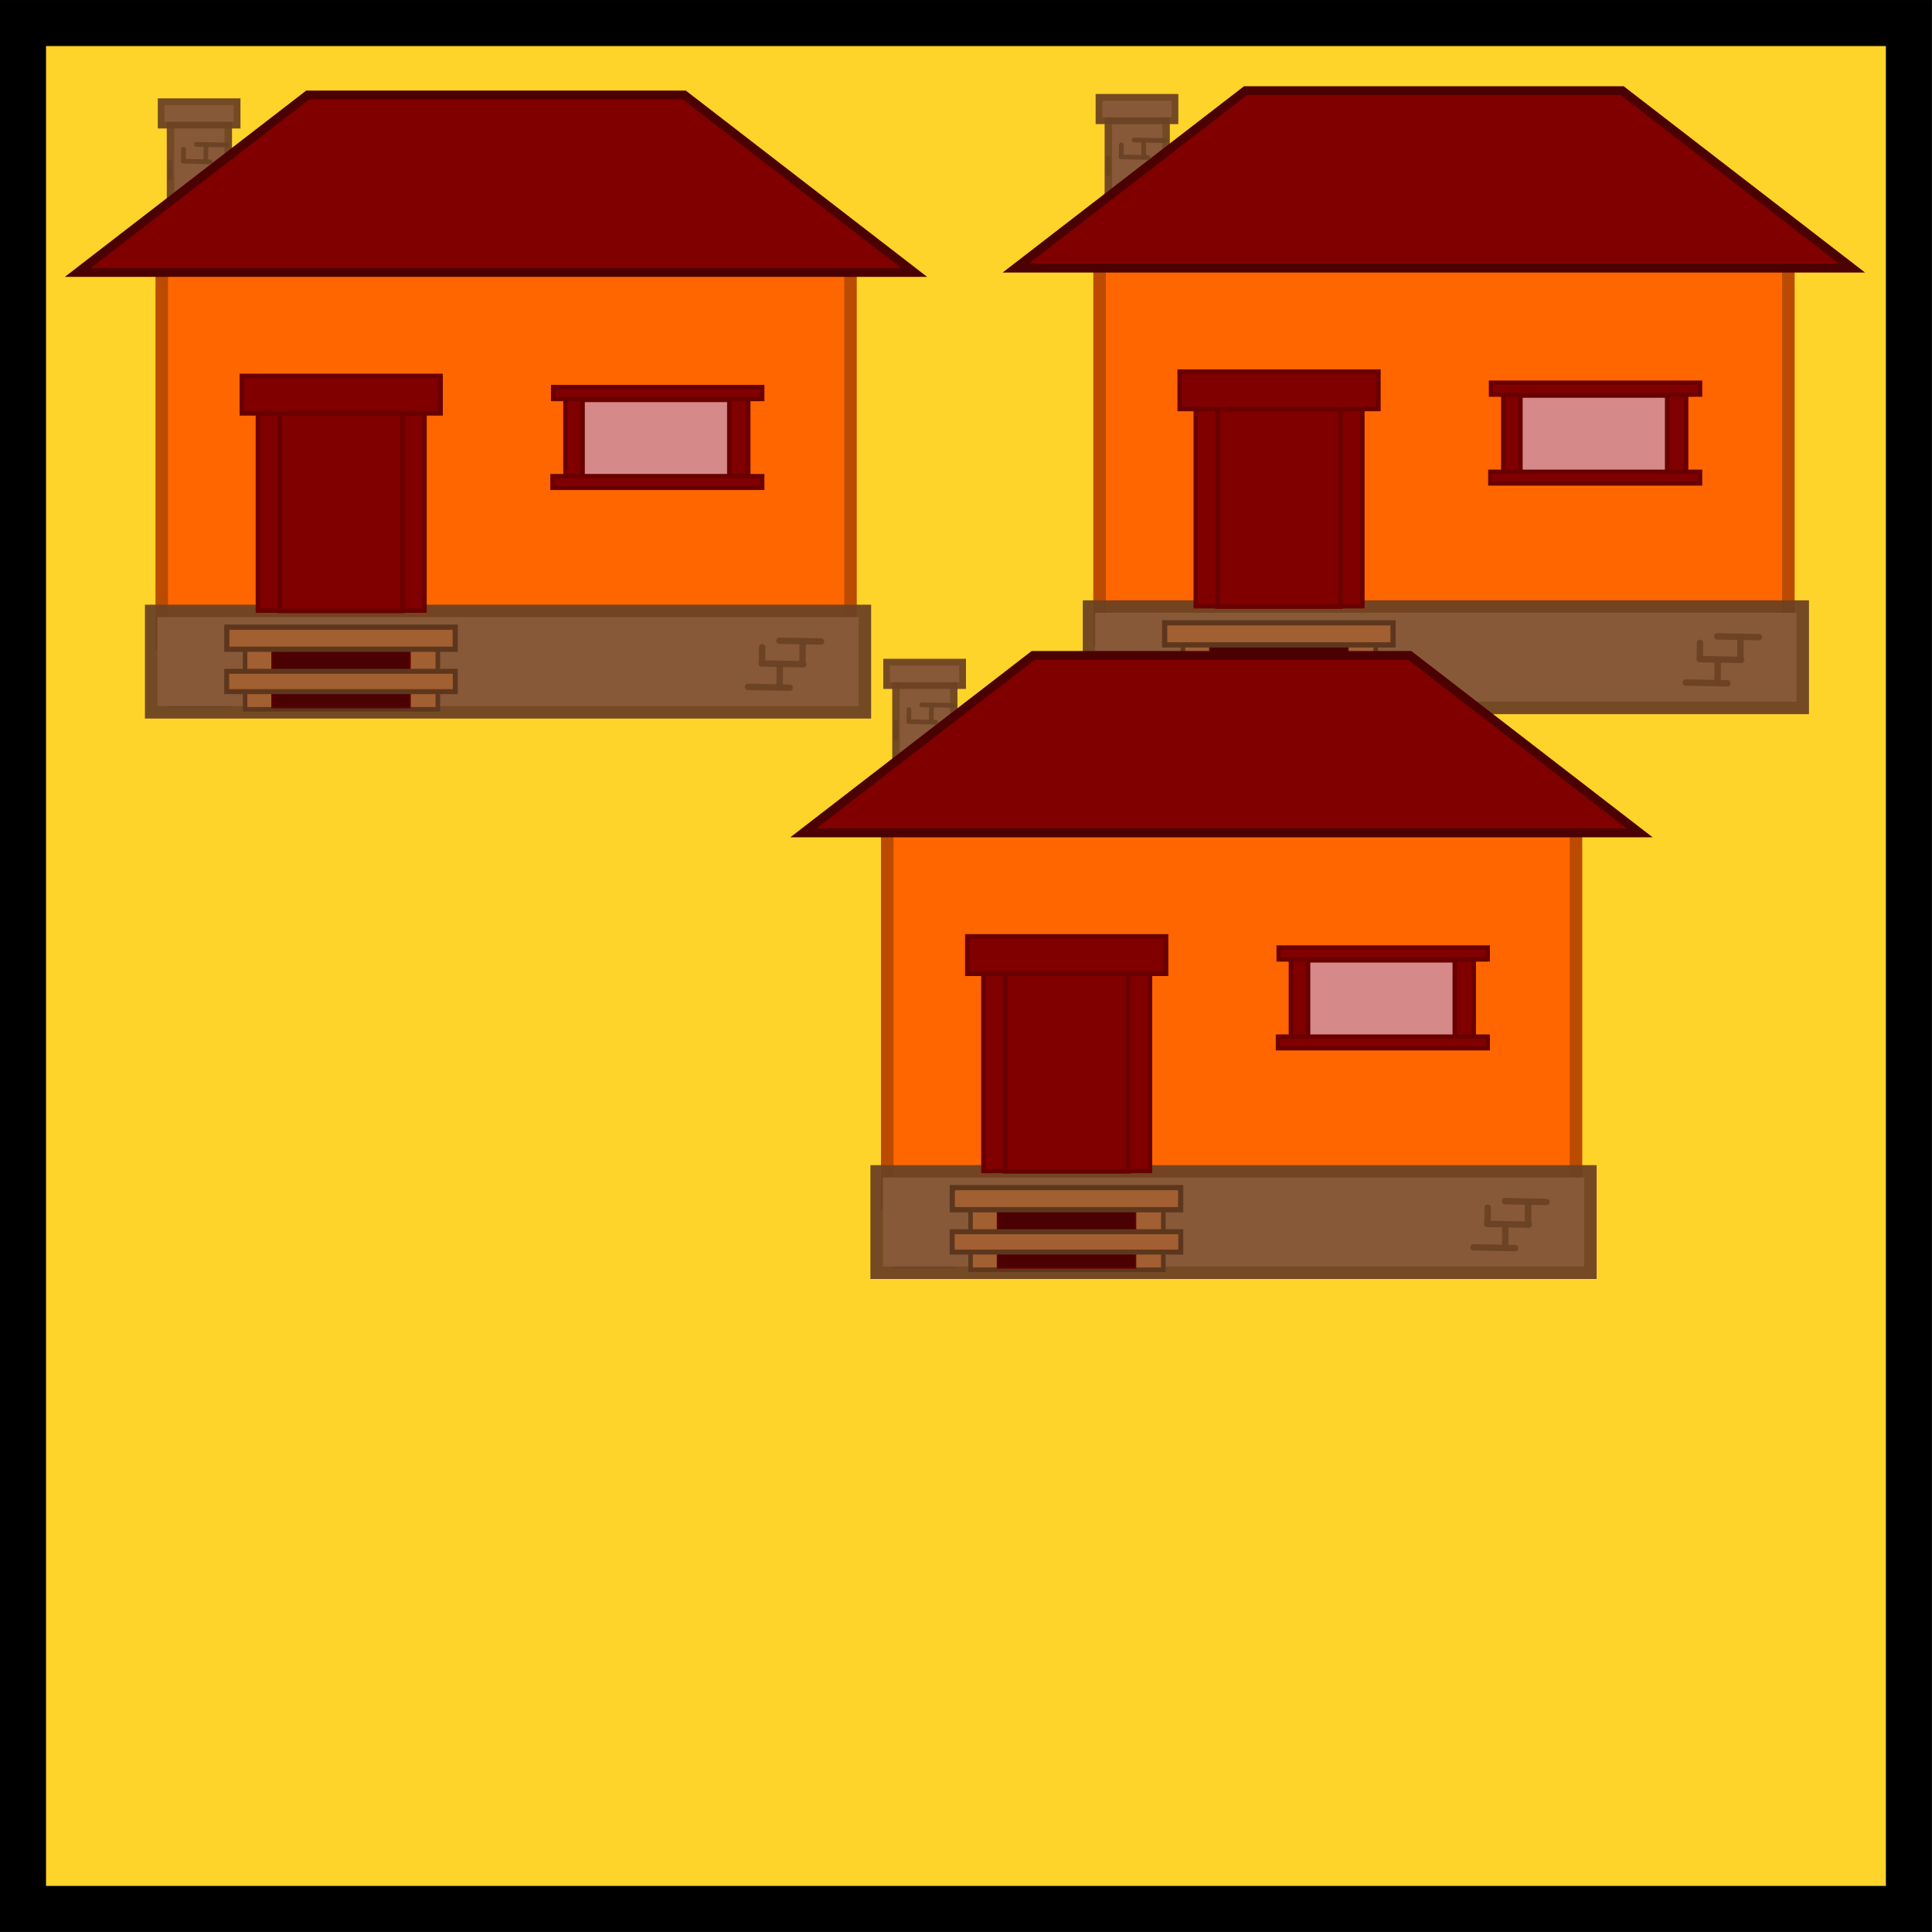
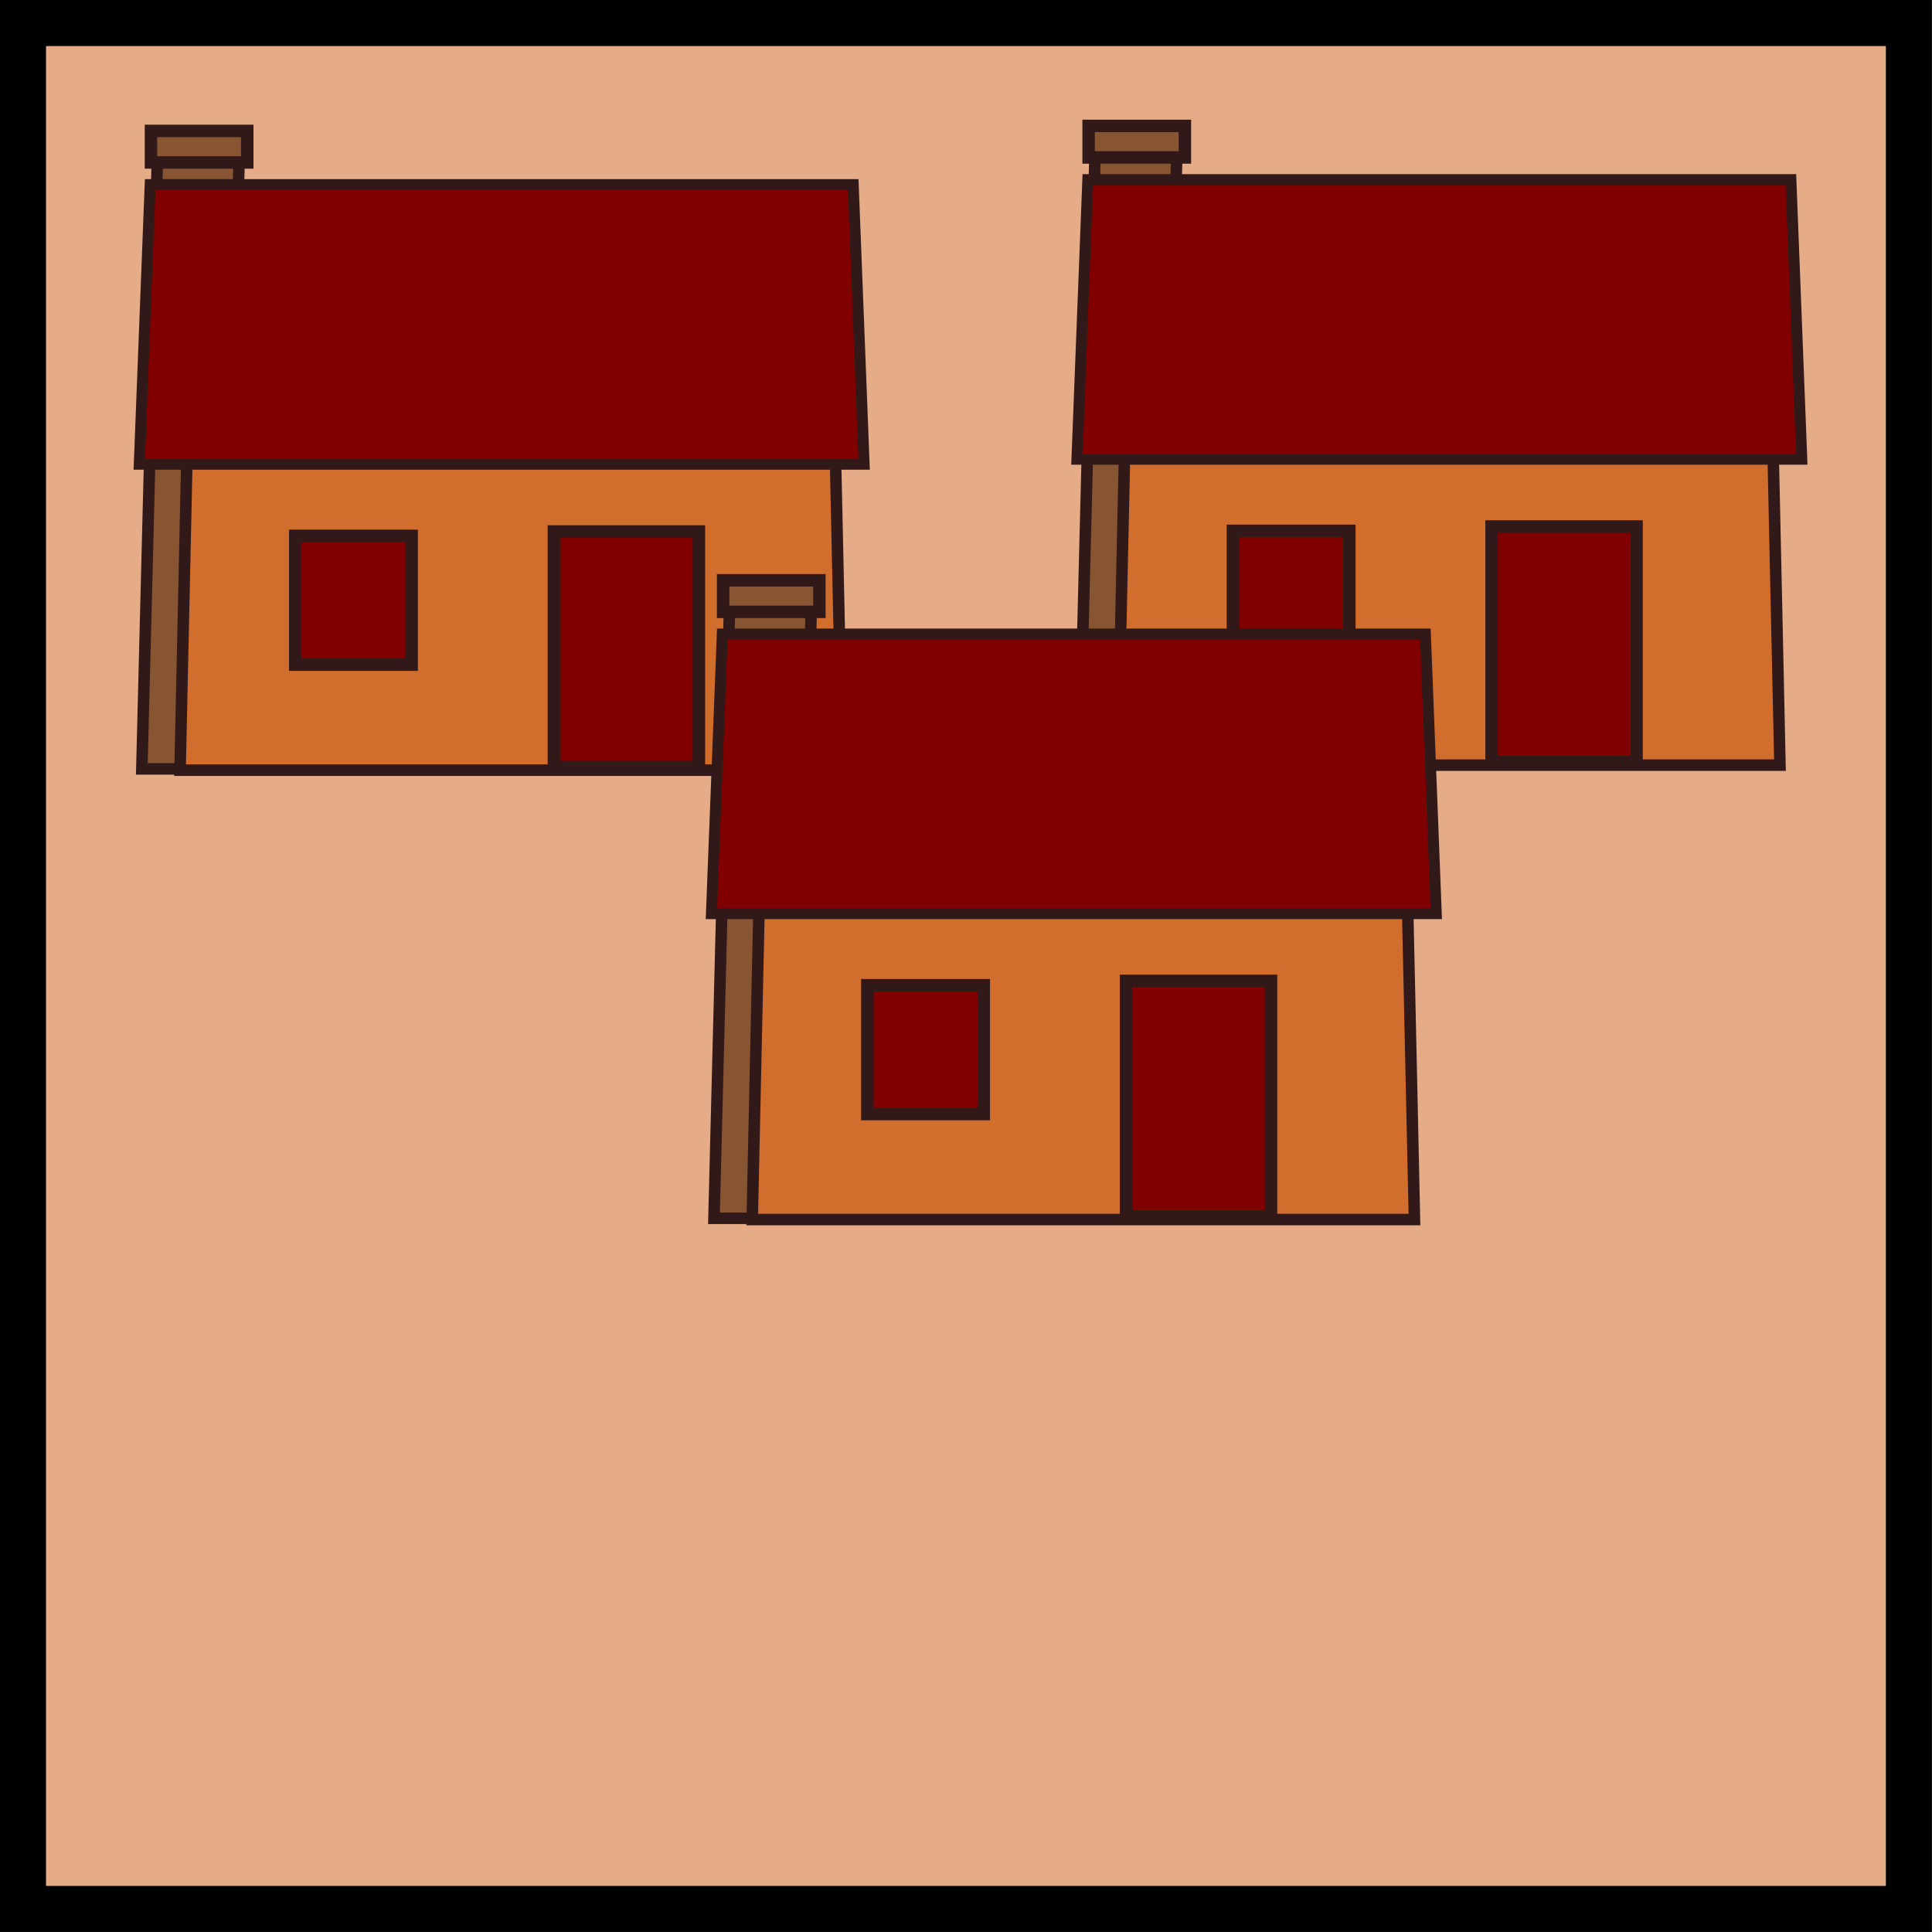
<svg xmlns="http://www.w3.org/2000/svg" width="38.775mm" height="38.775mm" viewBox="0 0 38.775 38.775" version="1.1" id="svg1240">
  <defs id="defs1237" />
  <g id="layer1" transform="translate(-15.50229,-20.92875)">
-     <rect style="fill:#ffd42a;stroke:#000000;stroke-width:0.924" id="rect61-7" width="37.85" height="37.85" x="15.964" y="21.391" />
-     <g id="g16933" transform="translate(0.9748989,-10.54529)">
-       <rect style="display:inline;fill:#875938;fill-opacity:1;fill-rule:nonzero;stroke:#6c4224;stroke-width:0.301;stroke-linecap:round;stroke-linejoin:miter;stroke-dasharray:none;stroke-opacity:0.944;paint-order:markers stroke fill;stop-color:#000000" id="rect16860-9-7-1" width="1.008" height="11.654" x="18.025" y="33.864" />
-       <rect style="display:inline;fill:#ff6600;fill-opacity:1;fill-rule:nonzero;stroke:#bb4b00;stroke-width:0.504;stroke-linecap:round;stroke-linejoin:miter;stroke-dasharray:none;stroke-opacity:1;paint-order:stroke fill markers;stop-color:#000000" id="rect15194-4-6-7" width="13.571" height="7.508" x="17.9" y="36.759" rx="0" ry="0" />
-       <path id="path15840-5-4-5" style="display:inline;fill:#800000;fill-opacity:1;fill-rule:nonzero;stroke:#4b0101;stroke-width:0.356;stroke-linecap:round;stroke-linejoin:miter;stroke-dasharray:none;stroke-opacity:1;paint-order:markers stroke fill;stop-color:#000000" d="m 28.231,33.47 h -7.498 l -4.383,3.383 H 32.614 Z" />
-       <rect style="display:inline;fill:#875938;fill-opacity:1;fill-rule:nonzero;stroke:#6c4224;stroke-width:0.27;stroke-linecap:round;stroke-linejoin:miter;stroke-dasharray:none;stroke-opacity:0.944;paint-order:markers stroke fill;stop-color:#000000" id="rect16862-0-3-9" width="1.39" height="0.335" x="17.829" y="33.583" />
-       <path style="display:inline;fill:#835736;fill-opacity:0.945;stroke:#6c4224;stroke-width:0.095;stroke-linecap:round;stroke-linejoin:miter;stroke-dasharray:none;stroke-opacity:0.944" d="m 18.468,34.372 0.618,0.011" id="path16864-4-0-62" />
-       <path style="display:inline;fill:#835736;fill-opacity:0.945;stroke:#6c4224;stroke-width:0.094;stroke-linecap:round;stroke-linejoin:miter;stroke-dasharray:none;stroke-opacity:0.944" d="m 18.204,34.709 0.54,0.013" id="path16864-6-8-3-1" />
-       <path style="display:inline;fill:#835736;fill-opacity:0.945;stroke:#6c4224;stroke-width:0.095;stroke-linecap:round;stroke-linejoin:miter;stroke-dasharray:none;stroke-opacity:0.944" d="m 17.944,34.728 -0.003,0.321" id="path16864-5-72-9-8" />
-       <path style="display:inline;fill:#835736;fill-opacity:0.945;stroke:#6c4224;stroke-width:0.095;stroke-linecap:round;stroke-linejoin:miter;stroke-dasharray:none;stroke-opacity:0.944" d="m 18.661,34.384 -0.003,0.321" id="path16864-5-5-7-2-5" />
-       <path style="display:inline;fill:#835736;fill-opacity:0.945;stroke:#6c4224;stroke-width:0.095;stroke-linecap:round;stroke-linejoin:miter;stroke-dasharray:none;stroke-opacity:0.944" d="m 18.211,34.468 -0.003,0.229" id="path16864-5-4-2-5-7" />
-       <rect style="display:inline;fill:#875938;fill-opacity:1;fill-rule:nonzero;stroke:#6c4224;stroke-width:0.5;stroke-linecap:round;stroke-linejoin:miter;stroke-dasharray:none;stroke-opacity:0.944;paint-order:markers stroke fill;stop-color:#000000" id="rect17286-0-9-4" width="14.075" height="1.785" x="17.686" y="43.86" />
-       <g id="g15321" transform="matrix(0.9693675,0,0,0.9693675,2.87697,6.113114)">
-         <path style="display:inline;fill:#835736;fill-opacity:0.945;stroke:#6c4224;stroke-width:0.133;stroke-linecap:round;stroke-linejoin:miter;stroke-dasharray:none;stroke-opacity:0.944" d="m 28.157,39.428 0.861,0.016" id="path16864-69-1-6-1" />
-         <path style="display:inline;fill:#835736;fill-opacity:0.945;stroke:#6c4224;stroke-width:0.133;stroke-linecap:round;stroke-linejoin:miter;stroke-dasharray:none;stroke-opacity:0.944" d="m 27.79,39.899 0.861,0.016" id="path16864-6-3-5-9-8" />
-         <path style="display:inline;fill:#835736;fill-opacity:0.945;stroke:#6c4224;stroke-width:0.133;stroke-linecap:round;stroke-linejoin:miter;stroke-dasharray:none;stroke-opacity:0.944" d="m 27.506,40.384 0.861,0.016" id="path16864-1-7-9-2-5" />
-         <path style="display:inline;fill:#835736;fill-opacity:0.945;stroke:#6c4224;stroke-width:0.133;stroke-linecap:round;stroke-linejoin:miter;stroke-dasharray:none;stroke-opacity:0.944" d="m 28.165,39.926 -0.004,0.448" id="path16864-5-45-4-2-9" />
-         <path style="display:inline;fill:#835736;fill-opacity:0.945;stroke:#6c4224;stroke-width:0.133;stroke-linecap:round;stroke-linejoin:miter;stroke-dasharray:none;stroke-opacity:0.944" d="m 28.637,39.452 -0.004,0.448" id="path16864-5-5-2-9-4-7" />
-         <path style="display:inline;fill:#835736;fill-opacity:0.945;stroke:#6c4224;stroke-width:0.133;stroke-linecap:round;stroke-linejoin:miter;stroke-dasharray:none;stroke-opacity:0.944" d="m 27.799,39.563 -0.004,0.319" id="path16864-5-4-5-0-7-5" />
-       </g>
-       <rect style="display:inline;fill:#800000;fill-opacity:1;fill-rule:nonzero;stroke:#680000;stroke-width:0.184;stroke-linecap:round;stroke-linejoin:miter;stroke-dasharray:none;stroke-opacity:1;paint-order:markers stroke fill;stop-color:#000000" id="rect18334-9-9-6" width="3.249" height="4.268" x="19.751" y="39.413" />
-       <rect style="display:inline;fill:#800000;fill-opacity:1;fill-rule:nonzero;stroke:#680000;stroke-width:0.184;stroke-linecap:round;stroke-linejoin:miter;stroke-dasharray:none;stroke-opacity:1;paint-order:markers stroke fill;stop-color:#000000" id="rect17533-7-3-4" width="2.373" height="4.121" x="20.189" y="39.568" />
-       <rect style="display:inline;fill:#800000;fill-opacity:1;fill-rule:nonzero;stroke:#680000;stroke-width:0.184;stroke-linecap:round;stroke-linejoin:miter;stroke-dasharray:none;stroke-opacity:1;paint-order:markers stroke fill;stop-color:#000000" id="rect18332-7-6-3" width="3.895" height="0.657" x="19.428" y="39.066" />
-       <rect style="display:inline;fill:#a25f32;fill-opacity:1;fill-rule:nonzero;stroke:#5d371d;stroke-width:0.182;stroke-linecap:round;stroke-linejoin:miter;stroke-dasharray:none;stroke-opacity:1;paint-order:markers stroke fill;stop-color:#000000" id="rect18334-8-0-1-8-3" width="3.777" height="1.351" x="19.492" y="44.313" />
-       <rect style="display:inline;fill:#4b0101;fill-opacity:1;fill-rule:nonzero;stroke:#680000;stroke-width:0.054;stroke-linecap:round;stroke-linejoin:miter;stroke-dasharray:none;stroke-opacity:1;paint-order:markers stroke fill;stop-color:#000000" id="rect17533-6-6-2-0-3" width="2.746" height="1.219" x="19.999" y="44.444" />
-       <rect style="display:inline;fill:#a25f32;fill-opacity:1;fill-rule:nonzero;stroke:#5d371d;stroke-width:0.21;stroke-linecap:round;stroke-linejoin:miter;stroke-dasharray:none;stroke-opacity:1;paint-order:markers stroke fill;stop-color:#000000" id="rect18332-8-89-9-2-8" width="4.479" height="0.338" x="19.132" y="44.114" />
-       <rect style="display:inline;fill:#a25f32;fill-opacity:1;fill-rule:nonzero;stroke:#5d371d;stroke-width:0.2;stroke-linecap:round;stroke-linejoin:miter;stroke-dasharray:none;stroke-opacity:1;paint-order:markers stroke fill;stop-color:#000000" id="rect18332-8-8-2-3-1-6" width="4.488" height="0.308" x="19.127" y="44.997" />
-       <g id="g15232" transform="matrix(0.9693675,0,0,0.9693675,3.406137,6.113114)">
-         <rect style="display:inline;fill:#800000;fill-opacity:1;fill-rule:nonzero;stroke:#680000;stroke-width:0.184;stroke-linecap:round;stroke-linejoin:miter;stroke-dasharray:none;stroke-opacity:1;paint-order:markers stroke fill;stop-color:#000000" id="rect18334-8-3-3-1-8" width="3.693" height="1.86" x="23.226" y="34.347" />
-         <rect style="display:inline;fill:#d68989;fill-opacity:1;fill-rule:nonzero;stroke:#680000;stroke-width:0.191;stroke-linecap:round;stroke-linejoin:miter;stroke-dasharray:none;stroke-opacity:1;paint-order:markers stroke fill;stop-color:#000000" id="rect17533-6-1-9-0-8" width="2.945" height="1.496" x="23.581" y="34.488" />
-         <rect style="display:inline;fill:#800000;fill-opacity:1;fill-rule:nonzero;stroke:#680000;stroke-width:0.175;stroke-linecap:round;stroke-linejoin:miter;stroke-dasharray:none;stroke-opacity:1;paint-order:markers stroke fill;stop-color:#000000" id="rect18332-8-4-4-8-8" width="4.244" height="0.162" x="22.968" y="34.219" />
-         <rect style="display:inline;fill:#800000;fill-opacity:1;fill-rule:nonzero;stroke:#680000;stroke-width:0.175;stroke-linecap:round;stroke-linejoin:miter;stroke-dasharray:none;stroke-opacity:1;paint-order:markers stroke fill;stop-color:#000000" id="rect18332-8-8-9-8-5-9" width="4.258" height="0.157" x="22.954" y="36.063" />
-       </g>
+     <rect style="fill:#e5ac87;stroke:#000000;stroke-width:0.924;fill-opacity:1" id="rect61-7" width="37.85" height="37.85" x="15.964" y="21.391" />
+     <g id="g4580" style="display:inline" transform="translate(143.1093,-160.3946)">
+       <path id="rect15187" style="fill:#875532;stroke:#321919;stroke-width:0.462;stroke-linecap:round;stroke-opacity:1;paint-order:markers stroke fill;stop-color:#000000" d="m -124.326,184.23 h 1.41 l -0.316,12.41 h -1.41 z" />
+       <path id="rect15183" style="fill:#d26e2d;fill-opacity:1;stroke:#321919;stroke-width:0.462;stroke-linecap:round;stroke-opacity:1;paint-order:markers stroke fill;stop-color:#000000" d="m -123.717,189.455 h 12.739 l 0.158,7.21 h -13.055 z" />
+       <path id="rect15185" style="fill:#800000;fill-opacity:1;stroke:#321919;stroke-width:0.441;stroke-linecap:round;stroke-opacity:1;paint-order:markers stroke fill;stop-color:#000000" d="m -124.487,185.139 h 13.898 l 0.21,5.391 h -14.318 z" />
+       <rect style="fill:#875532;fill-opacity:1;stroke:#321919;stroke-width:0.5;stroke-linecap:round;stroke-opacity:1;paint-order:markers stroke fill;stop-color:#000000" id="rect15192" width="1.682" height="0.383" x="-124.452" y="184.076" />
+       <rect style="fill:#800000;fill-opacity:1;stroke:#321919;stroke-width:0.5;stroke-linecap:round;stroke-opacity:1;paint-order:markers stroke fill;stop-color:#000000" id="rect15195" width="2.66" height="4.479" x="-116.365" y="192.115" />
+       <rect style="fill:#800000;fill-opacity:1;stroke:#321919;stroke-width:0.5;stroke-linecap:round;stroke-opacity:1;paint-order:markers stroke fill;stop-color:#000000" id="rect15197" width="2.087" height="2.335" x="-121.557" y="192.203" />
    </g>
-     <g id="g16933-1" transform="translate(19.7973,-10.63282)">
-       <rect style="display:inline;fill:#875938;fill-opacity:1;fill-rule:nonzero;stroke:#6c4224;stroke-width:0.301;stroke-linecap:round;stroke-linejoin:miter;stroke-dasharray:none;stroke-opacity:0.944;paint-order:markers stroke fill;stop-color:#000000" id="rect16860-9-7-1-3" width="1.008" height="11.654" x="18.025" y="33.864" />
-       <rect style="display:inline;fill:#ff6600;fill-opacity:1;fill-rule:nonzero;stroke:#bb4b00;stroke-width:0.504;stroke-linecap:round;stroke-linejoin:miter;stroke-dasharray:none;stroke-opacity:1;paint-order:stroke fill markers;stop-color:#000000" id="rect15194-4-6-7-2" width="13.571" height="7.508" x="17.9" y="36.759" rx="0" ry="0" />
-       <path id="path15840-5-4-5-1" style="display:inline;fill:#800000;fill-opacity:1;fill-rule:nonzero;stroke:#4b0101;stroke-width:0.356;stroke-linecap:round;stroke-linejoin:miter;stroke-dasharray:none;stroke-opacity:1;paint-order:markers stroke fill;stop-color:#000000" d="m 28.231,33.47 h -7.498 l -4.383,3.383 H 32.614 Z" />
-       <rect style="display:inline;fill:#875938;fill-opacity:1;fill-rule:nonzero;stroke:#6c4224;stroke-width:0.27;stroke-linecap:round;stroke-linejoin:miter;stroke-dasharray:none;stroke-opacity:0.944;paint-order:markers stroke fill;stop-color:#000000" id="rect16862-0-3-9-5" width="1.39" height="0.335" x="17.829" y="33.583" />
-       <path style="display:inline;fill:#835736;fill-opacity:0.945;stroke:#6c4224;stroke-width:0.095;stroke-linecap:round;stroke-linejoin:miter;stroke-dasharray:none;stroke-opacity:0.944" d="m 18.468,34.372 0.618,0.011" id="path16864-4-0-62-9" />
-       <path style="display:inline;fill:#835736;fill-opacity:0.945;stroke:#6c4224;stroke-width:0.094;stroke-linecap:round;stroke-linejoin:miter;stroke-dasharray:none;stroke-opacity:0.944" d="m 18.204,34.709 0.54,0.013" id="path16864-6-8-3-1-9" />
-       <path style="display:inline;fill:#835736;fill-opacity:0.945;stroke:#6c4224;stroke-width:0.095;stroke-linecap:round;stroke-linejoin:miter;stroke-dasharray:none;stroke-opacity:0.944" d="m 17.944,34.728 -0.003,0.321" id="path16864-5-72-9-8-1" />
-       <path style="display:inline;fill:#835736;fill-opacity:0.945;stroke:#6c4224;stroke-width:0.095;stroke-linecap:round;stroke-linejoin:miter;stroke-dasharray:none;stroke-opacity:0.944" d="m 18.661,34.384 -0.003,0.321" id="path16864-5-5-7-2-5-4" />
-       <path style="display:inline;fill:#835736;fill-opacity:0.945;stroke:#6c4224;stroke-width:0.095;stroke-linecap:round;stroke-linejoin:miter;stroke-dasharray:none;stroke-opacity:0.944" d="m 18.211,34.468 -0.003,0.229" id="path16864-5-4-2-5-7-9" />
-       <rect style="display:inline;fill:#875938;fill-opacity:1;fill-rule:nonzero;stroke:#6c4224;stroke-width:0.5;stroke-linecap:round;stroke-linejoin:miter;stroke-dasharray:none;stroke-opacity:0.944;paint-order:markers stroke fill;stop-color:#000000" id="rect17286-0-9-4-1" width="14.075" height="1.785" x="17.686" y="43.86" />
-       <g id="g15321-0" transform="matrix(0.9693675,0,0,0.9693675,2.87697,6.113114)">
-         <path style="display:inline;fill:#835736;fill-opacity:0.945;stroke:#6c4224;stroke-width:0.133;stroke-linecap:round;stroke-linejoin:miter;stroke-dasharray:none;stroke-opacity:0.944" d="m 28.157,39.428 0.861,0.016" id="path16864-69-1-6-1-7" />
-         <path style="display:inline;fill:#835736;fill-opacity:0.945;stroke:#6c4224;stroke-width:0.133;stroke-linecap:round;stroke-linejoin:miter;stroke-dasharray:none;stroke-opacity:0.944" d="m 27.79,39.899 0.861,0.016" id="path16864-6-3-5-9-8-5" />
-         <path style="display:inline;fill:#835736;fill-opacity:0.945;stroke:#6c4224;stroke-width:0.133;stroke-linecap:round;stroke-linejoin:miter;stroke-dasharray:none;stroke-opacity:0.944" d="m 27.506,40.384 0.861,0.016" id="path16864-1-7-9-2-5-8" />
-         <path style="display:inline;fill:#835736;fill-opacity:0.945;stroke:#6c4224;stroke-width:0.133;stroke-linecap:round;stroke-linejoin:miter;stroke-dasharray:none;stroke-opacity:0.944" d="m 28.165,39.926 -0.004,0.448" id="path16864-5-45-4-2-9-7" />
-         <path style="display:inline;fill:#835736;fill-opacity:0.945;stroke:#6c4224;stroke-width:0.133;stroke-linecap:round;stroke-linejoin:miter;stroke-dasharray:none;stroke-opacity:0.944" d="m 28.637,39.452 -0.004,0.448" id="path16864-5-5-2-9-4-7-0" />
-         <path style="display:inline;fill:#835736;fill-opacity:0.945;stroke:#6c4224;stroke-width:0.133;stroke-linecap:round;stroke-linejoin:miter;stroke-dasharray:none;stroke-opacity:0.944" d="m 27.799,39.563 -0.004,0.319" id="path16864-5-4-5-0-7-5-4" />
-       </g>
-       <rect style="display:inline;fill:#800000;fill-opacity:1;fill-rule:nonzero;stroke:#680000;stroke-width:0.184;stroke-linecap:round;stroke-linejoin:miter;stroke-dasharray:none;stroke-opacity:1;paint-order:markers stroke fill;stop-color:#000000" id="rect18334-9-9-6-8" width="3.249" height="4.268" x="19.751" y="39.413" />
-       <rect style="display:inline;fill:#800000;fill-opacity:1;fill-rule:nonzero;stroke:#680000;stroke-width:0.184;stroke-linecap:round;stroke-linejoin:miter;stroke-dasharray:none;stroke-opacity:1;paint-order:markers stroke fill;stop-color:#000000" id="rect17533-7-3-4-0" width="2.373" height="4.121" x="20.189" y="39.568" />
-       <rect style="display:inline;fill:#800000;fill-opacity:1;fill-rule:nonzero;stroke:#680000;stroke-width:0.184;stroke-linecap:round;stroke-linejoin:miter;stroke-dasharray:none;stroke-opacity:1;paint-order:markers stroke fill;stop-color:#000000" id="rect18332-7-6-3-4" width="3.895" height="0.657" x="19.428" y="39.066" />
-       <rect style="display:inline;fill:#a25f32;fill-opacity:1;fill-rule:nonzero;stroke:#5d371d;stroke-width:0.182;stroke-linecap:round;stroke-linejoin:miter;stroke-dasharray:none;stroke-opacity:1;paint-order:markers stroke fill;stop-color:#000000" id="rect18334-8-0-1-8-3-2" width="3.777" height="1.351" x="19.492" y="44.313" />
-       <rect style="display:inline;fill:#4b0101;fill-opacity:1;fill-rule:nonzero;stroke:#680000;stroke-width:0.054;stroke-linecap:round;stroke-linejoin:miter;stroke-dasharray:none;stroke-opacity:1;paint-order:markers stroke fill;stop-color:#000000" id="rect17533-6-6-2-0-3-9" width="2.746" height="1.219" x="19.999" y="44.444" />
-       <rect style="display:inline;fill:#a25f32;fill-opacity:1;fill-rule:nonzero;stroke:#5d371d;stroke-width:0.21;stroke-linecap:round;stroke-linejoin:miter;stroke-dasharray:none;stroke-opacity:1;paint-order:markers stroke fill;stop-color:#000000" id="rect18332-8-89-9-2-8-6" width="4.479" height="0.338" x="19.132" y="44.114" />
-       <rect style="display:inline;fill:#a25f32;fill-opacity:1;fill-rule:nonzero;stroke:#5d371d;stroke-width:0.2;stroke-linecap:round;stroke-linejoin:miter;stroke-dasharray:none;stroke-opacity:1;paint-order:markers stroke fill;stop-color:#000000" id="rect18332-8-8-2-3-1-6-1" width="4.488" height="0.308" x="19.127" y="44.997" />
-       <g id="g15232-0" transform="matrix(0.9693675,0,0,0.9693675,3.406137,6.113114)">
-         <rect style="display:inline;fill:#800000;fill-opacity:1;fill-rule:nonzero;stroke:#680000;stroke-width:0.184;stroke-linecap:round;stroke-linejoin:miter;stroke-dasharray:none;stroke-opacity:1;paint-order:markers stroke fill;stop-color:#000000" id="rect18334-8-3-3-1-8-4" width="3.693" height="1.86" x="23.226" y="34.347" />
-         <rect style="display:inline;fill:#d68989;fill-opacity:1;fill-rule:nonzero;stroke:#680000;stroke-width:0.191;stroke-linecap:round;stroke-linejoin:miter;stroke-dasharray:none;stroke-opacity:1;paint-order:markers stroke fill;stop-color:#000000" id="rect17533-6-1-9-0-8-2" width="2.945" height="1.496" x="23.581" y="34.488" />
-         <rect style="display:inline;fill:#800000;fill-opacity:1;fill-rule:nonzero;stroke:#680000;stroke-width:0.175;stroke-linecap:round;stroke-linejoin:miter;stroke-dasharray:none;stroke-opacity:1;paint-order:markers stroke fill;stop-color:#000000" id="rect18332-8-4-4-8-8-2" width="4.244" height="0.162" x="22.968" y="34.219" />
-         <rect style="display:inline;fill:#800000;fill-opacity:1;fill-rule:nonzero;stroke:#680000;stroke-width:0.175;stroke-linecap:round;stroke-linejoin:miter;stroke-dasharray:none;stroke-opacity:1;paint-order:markers stroke fill;stop-color:#000000" id="rect18332-8-8-9-8-5-9-2" width="4.258" height="0.157" x="22.954" y="36.063" />
-       </g>
+     <g id="g4580-3" style="display:inline" transform="translate(161.928,-160.4952)">
+       <path id="rect15187-6" style="fill:#875532;stroke:#321919;stroke-width:0.462;stroke-linecap:round;stroke-opacity:1;paint-order:markers stroke fill;stop-color:#000000" d="m -124.326,184.23 h 1.41 l -0.316,12.41 h -1.41 z" />
+       <path id="rect15183-7" style="fill:#d26e2d;fill-opacity:1;stroke:#321919;stroke-width:0.462;stroke-linecap:round;stroke-opacity:1;paint-order:markers stroke fill;stop-color:#000000" d="m -123.717,189.455 h 12.739 l 0.158,7.21 h -13.055 z" />
+       <path id="rect15185-5" style="fill:#800000;fill-opacity:1;stroke:#321919;stroke-width:0.441;stroke-linecap:round;stroke-opacity:1;paint-order:markers stroke fill;stop-color:#000000" d="m -124.487,185.139 h 13.898 l 0.21,5.391 h -14.318 z" />
+       <rect style="fill:#875532;fill-opacity:1;stroke:#321919;stroke-width:0.5;stroke-linecap:round;stroke-opacity:1;paint-order:markers stroke fill;stop-color:#000000" id="rect15192-3" width="1.682" height="0.383" x="-124.452" y="184.076" />
+       <rect style="fill:#800000;fill-opacity:1;stroke:#321919;stroke-width:0.5;stroke-linecap:round;stroke-opacity:1;paint-order:markers stroke fill;stop-color:#000000" id="rect15195-5" width="2.66" height="4.479" x="-116.365" y="192.115" />
+       <rect style="fill:#800000;fill-opacity:1;stroke:#321919;stroke-width:0.5;stroke-linecap:round;stroke-opacity:1;paint-order:markers stroke fill;stop-color:#000000" id="rect15197-6" width="2.087" height="2.335" x="-121.557" y="192.203" />
    </g>
-     <g id="g16933-17" transform="translate(15.53516,0.7024106)">
-       <rect style="display:inline;fill:#875938;fill-opacity:1;fill-rule:nonzero;stroke:#6c4224;stroke-width:0.301;stroke-linecap:round;stroke-linejoin:miter;stroke-dasharray:none;stroke-opacity:0.944;paint-order:markers stroke fill;stop-color:#000000" id="rect16860-9-7-1-4" width="1.008" height="11.654" x="18.025" y="33.864" />
-       <rect style="display:inline;fill:#ff6600;fill-opacity:1;fill-rule:nonzero;stroke:#bb4b00;stroke-width:0.504;stroke-linecap:round;stroke-linejoin:miter;stroke-dasharray:none;stroke-opacity:1;paint-order:stroke fill markers;stop-color:#000000" id="rect15194-4-6-7-3" width="13.571" height="7.508" x="17.9" y="36.759" rx="0" ry="0" />
-       <path id="path15840-5-4-5-14" style="display:inline;fill:#800000;fill-opacity:1;fill-rule:nonzero;stroke:#4b0101;stroke-width:0.356;stroke-linecap:round;stroke-linejoin:miter;stroke-dasharray:none;stroke-opacity:1;paint-order:markers stroke fill;stop-color:#000000" d="m 28.231,33.47 h -7.498 l -4.383,3.383 H 32.614 Z" />
-       <rect style="display:inline;fill:#875938;fill-opacity:1;fill-rule:nonzero;stroke:#6c4224;stroke-width:0.27;stroke-linecap:round;stroke-linejoin:miter;stroke-dasharray:none;stroke-opacity:0.944;paint-order:markers stroke fill;stop-color:#000000" id="rect16862-0-3-9-6" width="1.39" height="0.335" x="17.829" y="33.583" />
-       <path style="display:inline;fill:#835736;fill-opacity:0.945;stroke:#6c4224;stroke-width:0.095;stroke-linecap:round;stroke-linejoin:miter;stroke-dasharray:none;stroke-opacity:0.944" d="m 18.468,34.372 0.618,0.011" id="path16864-4-0-62-94" />
-       <path style="display:inline;fill:#835736;fill-opacity:0.945;stroke:#6c4224;stroke-width:0.094;stroke-linecap:round;stroke-linejoin:miter;stroke-dasharray:none;stroke-opacity:0.944" d="m 18.204,34.709 0.54,0.013" id="path16864-6-8-3-1-22" />
-       <path style="display:inline;fill:#835736;fill-opacity:0.945;stroke:#6c4224;stroke-width:0.095;stroke-linecap:round;stroke-linejoin:miter;stroke-dasharray:none;stroke-opacity:0.944" d="m 17.944,34.728 -0.003,0.321" id="path16864-5-72-9-8-6" />
-       <path style="display:inline;fill:#835736;fill-opacity:0.945;stroke:#6c4224;stroke-width:0.095;stroke-linecap:round;stroke-linejoin:miter;stroke-dasharray:none;stroke-opacity:0.944" d="m 18.661,34.384 -0.003,0.321" id="path16864-5-5-7-2-5-41" />
-       <path style="display:inline;fill:#835736;fill-opacity:0.945;stroke:#6c4224;stroke-width:0.095;stroke-linecap:round;stroke-linejoin:miter;stroke-dasharray:none;stroke-opacity:0.944" d="m 18.211,34.468 -0.003,0.229" id="path16864-5-4-2-5-7-2" />
-       <rect style="display:inline;fill:#875938;fill-opacity:1;fill-rule:nonzero;stroke:#6c4224;stroke-width:0.5;stroke-linecap:round;stroke-linejoin:miter;stroke-dasharray:none;stroke-opacity:0.944;paint-order:markers stroke fill;stop-color:#000000" id="rect17286-0-9-4-8" width="14.075" height="1.785" x="17.686" y="43.86" />
-       <g id="g15321-8" transform="matrix(0.9693675,0,0,0.9693675,2.87697,6.113114)">
-         <path style="display:inline;fill:#835736;fill-opacity:0.945;stroke:#6c4224;stroke-width:0.133;stroke-linecap:round;stroke-linejoin:miter;stroke-dasharray:none;stroke-opacity:0.944" d="m 28.157,39.428 0.861,0.016" id="path16864-69-1-6-1-9" />
-         <path style="display:inline;fill:#835736;fill-opacity:0.945;stroke:#6c4224;stroke-width:0.133;stroke-linecap:round;stroke-linejoin:miter;stroke-dasharray:none;stroke-opacity:0.944" d="m 27.79,39.899 0.861,0.016" id="path16864-6-3-5-9-8-2" />
-         <path style="display:inline;fill:#835736;fill-opacity:0.945;stroke:#6c4224;stroke-width:0.133;stroke-linecap:round;stroke-linejoin:miter;stroke-dasharray:none;stroke-opacity:0.944" d="m 27.506,40.384 0.861,0.016" id="path16864-1-7-9-2-5-88" />
-         <path style="display:inline;fill:#835736;fill-opacity:0.945;stroke:#6c4224;stroke-width:0.133;stroke-linecap:round;stroke-linejoin:miter;stroke-dasharray:none;stroke-opacity:0.944" d="m 28.165,39.926 -0.004,0.448" id="path16864-5-45-4-2-9-8" />
-         <path style="display:inline;fill:#835736;fill-opacity:0.945;stroke:#6c4224;stroke-width:0.133;stroke-linecap:round;stroke-linejoin:miter;stroke-dasharray:none;stroke-opacity:0.944" d="m 28.637,39.452 -0.004,0.448" id="path16864-5-5-2-9-4-7-68" />
-         <path style="display:inline;fill:#835736;fill-opacity:0.945;stroke:#6c4224;stroke-width:0.133;stroke-linecap:round;stroke-linejoin:miter;stroke-dasharray:none;stroke-opacity:0.944" d="m 27.799,39.563 -0.004,0.319" id="path16864-5-4-5-0-7-5-3" />
-       </g>
-       <rect style="display:inline;fill:#800000;fill-opacity:1;fill-rule:nonzero;stroke:#680000;stroke-width:0.184;stroke-linecap:round;stroke-linejoin:miter;stroke-dasharray:none;stroke-opacity:1;paint-order:markers stroke fill;stop-color:#000000" id="rect18334-9-9-6-83" width="3.249" height="4.268" x="19.751" y="39.413" />
-       <rect style="display:inline;fill:#800000;fill-opacity:1;fill-rule:nonzero;stroke:#680000;stroke-width:0.184;stroke-linecap:round;stroke-linejoin:miter;stroke-dasharray:none;stroke-opacity:1;paint-order:markers stroke fill;stop-color:#000000" id="rect17533-7-3-4-3" width="2.373" height="4.121" x="20.189" y="39.568" />
-       <rect style="display:inline;fill:#800000;fill-opacity:1;fill-rule:nonzero;stroke:#680000;stroke-width:0.184;stroke-linecap:round;stroke-linejoin:miter;stroke-dasharray:none;stroke-opacity:1;paint-order:markers stroke fill;stop-color:#000000" id="rect18332-7-6-3-3" width="3.895" height="0.657" x="19.428" y="39.066" />
-       <rect style="display:inline;fill:#a25f32;fill-opacity:1;fill-rule:nonzero;stroke:#5d371d;stroke-width:0.182;stroke-linecap:round;stroke-linejoin:miter;stroke-dasharray:none;stroke-opacity:1;paint-order:markers stroke fill;stop-color:#000000" id="rect18334-8-0-1-8-3-8" width="3.777" height="1.351" x="19.492" y="44.313" />
-       <rect style="display:inline;fill:#4b0101;fill-opacity:1;fill-rule:nonzero;stroke:#680000;stroke-width:0.054;stroke-linecap:round;stroke-linejoin:miter;stroke-dasharray:none;stroke-opacity:1;paint-order:markers stroke fill;stop-color:#000000" id="rect17533-6-6-2-0-3-0" width="2.746" height="1.219" x="19.999" y="44.444" />
-       <rect style="display:inline;fill:#a25f32;fill-opacity:1;fill-rule:nonzero;stroke:#5d371d;stroke-width:0.21;stroke-linecap:round;stroke-linejoin:miter;stroke-dasharray:none;stroke-opacity:1;paint-order:markers stroke fill;stop-color:#000000" id="rect18332-8-89-9-2-8-4" width="4.479" height="0.338" x="19.132" y="44.114" />
-       <rect style="display:inline;fill:#a25f32;fill-opacity:1;fill-rule:nonzero;stroke:#5d371d;stroke-width:0.2;stroke-linecap:round;stroke-linejoin:miter;stroke-dasharray:none;stroke-opacity:1;paint-order:markers stroke fill;stop-color:#000000" id="rect18332-8-8-2-3-1-6-7" width="4.488" height="0.308" x="19.127" y="44.997" />
-       <g id="g15232-6" transform="matrix(0.9693675,0,0,0.9693675,3.406137,6.113114)">
-         <rect style="display:inline;fill:#800000;fill-opacity:1;fill-rule:nonzero;stroke:#680000;stroke-width:0.184;stroke-linecap:round;stroke-linejoin:miter;stroke-dasharray:none;stroke-opacity:1;paint-order:markers stroke fill;stop-color:#000000" id="rect18334-8-3-3-1-8-8" width="3.693" height="1.86" x="23.226" y="34.347" />
-         <rect style="display:inline;fill:#d68989;fill-opacity:1;fill-rule:nonzero;stroke:#680000;stroke-width:0.191;stroke-linecap:round;stroke-linejoin:miter;stroke-dasharray:none;stroke-opacity:1;paint-order:markers stroke fill;stop-color:#000000" id="rect17533-6-1-9-0-8-9" width="2.945" height="1.496" x="23.581" y="34.488" />
-         <rect style="display:inline;fill:#800000;fill-opacity:1;fill-rule:nonzero;stroke:#680000;stroke-width:0.175;stroke-linecap:round;stroke-linejoin:miter;stroke-dasharray:none;stroke-opacity:1;paint-order:markers stroke fill;stop-color:#000000" id="rect18332-8-4-4-8-8-0" width="4.244" height="0.162" x="22.968" y="34.219" />
-         <rect style="display:inline;fill:#800000;fill-opacity:1;fill-rule:nonzero;stroke:#680000;stroke-width:0.175;stroke-linecap:round;stroke-linejoin:miter;stroke-dasharray:none;stroke-opacity:1;paint-order:markers stroke fill;stop-color:#000000" id="rect18332-8-8-9-8-5-9-6" width="4.258" height="0.157" x="22.954" y="36.063" />
-       </g>
+     <g id="g4580-2" style="display:inline" transform="translate(154.5922,-151.3752)">
+       <path id="rect15187-9" style="fill:#875532;stroke:#321919;stroke-width:0.462;stroke-linecap:round;stroke-opacity:1;paint-order:markers stroke fill;stop-color:#000000" d="m -124.326,184.23 h 1.41 l -0.316,12.41 h -1.41 z" />
+       <path id="rect15183-1" style="fill:#d26e2d;fill-opacity:1;stroke:#321919;stroke-width:0.462;stroke-linecap:round;stroke-opacity:1;paint-order:markers stroke fill;stop-color:#000000" d="m -123.717,189.455 h 12.739 l 0.158,7.21 h -13.055 z" />
+       <path id="rect15185-2" style="fill:#800000;fill-opacity:1;stroke:#321919;stroke-width:0.441;stroke-linecap:round;stroke-opacity:1;paint-order:markers stroke fill;stop-color:#000000" d="m -124.487,185.139 h 13.898 l 0.21,5.391 h -14.318 z" />
+       <rect style="fill:#875532;fill-opacity:1;stroke:#321919;stroke-width:0.5;stroke-linecap:round;stroke-opacity:1;paint-order:markers stroke fill;stop-color:#000000" id="rect15192-7" width="1.682" height="0.383" x="-124.452" y="184.076" />
+       <rect style="fill:#800000;fill-opacity:1;stroke:#321919;stroke-width:0.5;stroke-linecap:round;stroke-opacity:1;paint-order:markers stroke fill;stop-color:#000000" id="rect15195-0" width="2.66" height="4.479" x="-116.365" y="192.115" />
+       <rect style="fill:#800000;fill-opacity:1;stroke:#321919;stroke-width:0.5;stroke-linecap:round;stroke-opacity:1;paint-order:markers stroke fill;stop-color:#000000" id="rect15197-9" width="2.087" height="2.335" x="-121.557" y="192.203" />
    </g>
  </g>
</svg>
